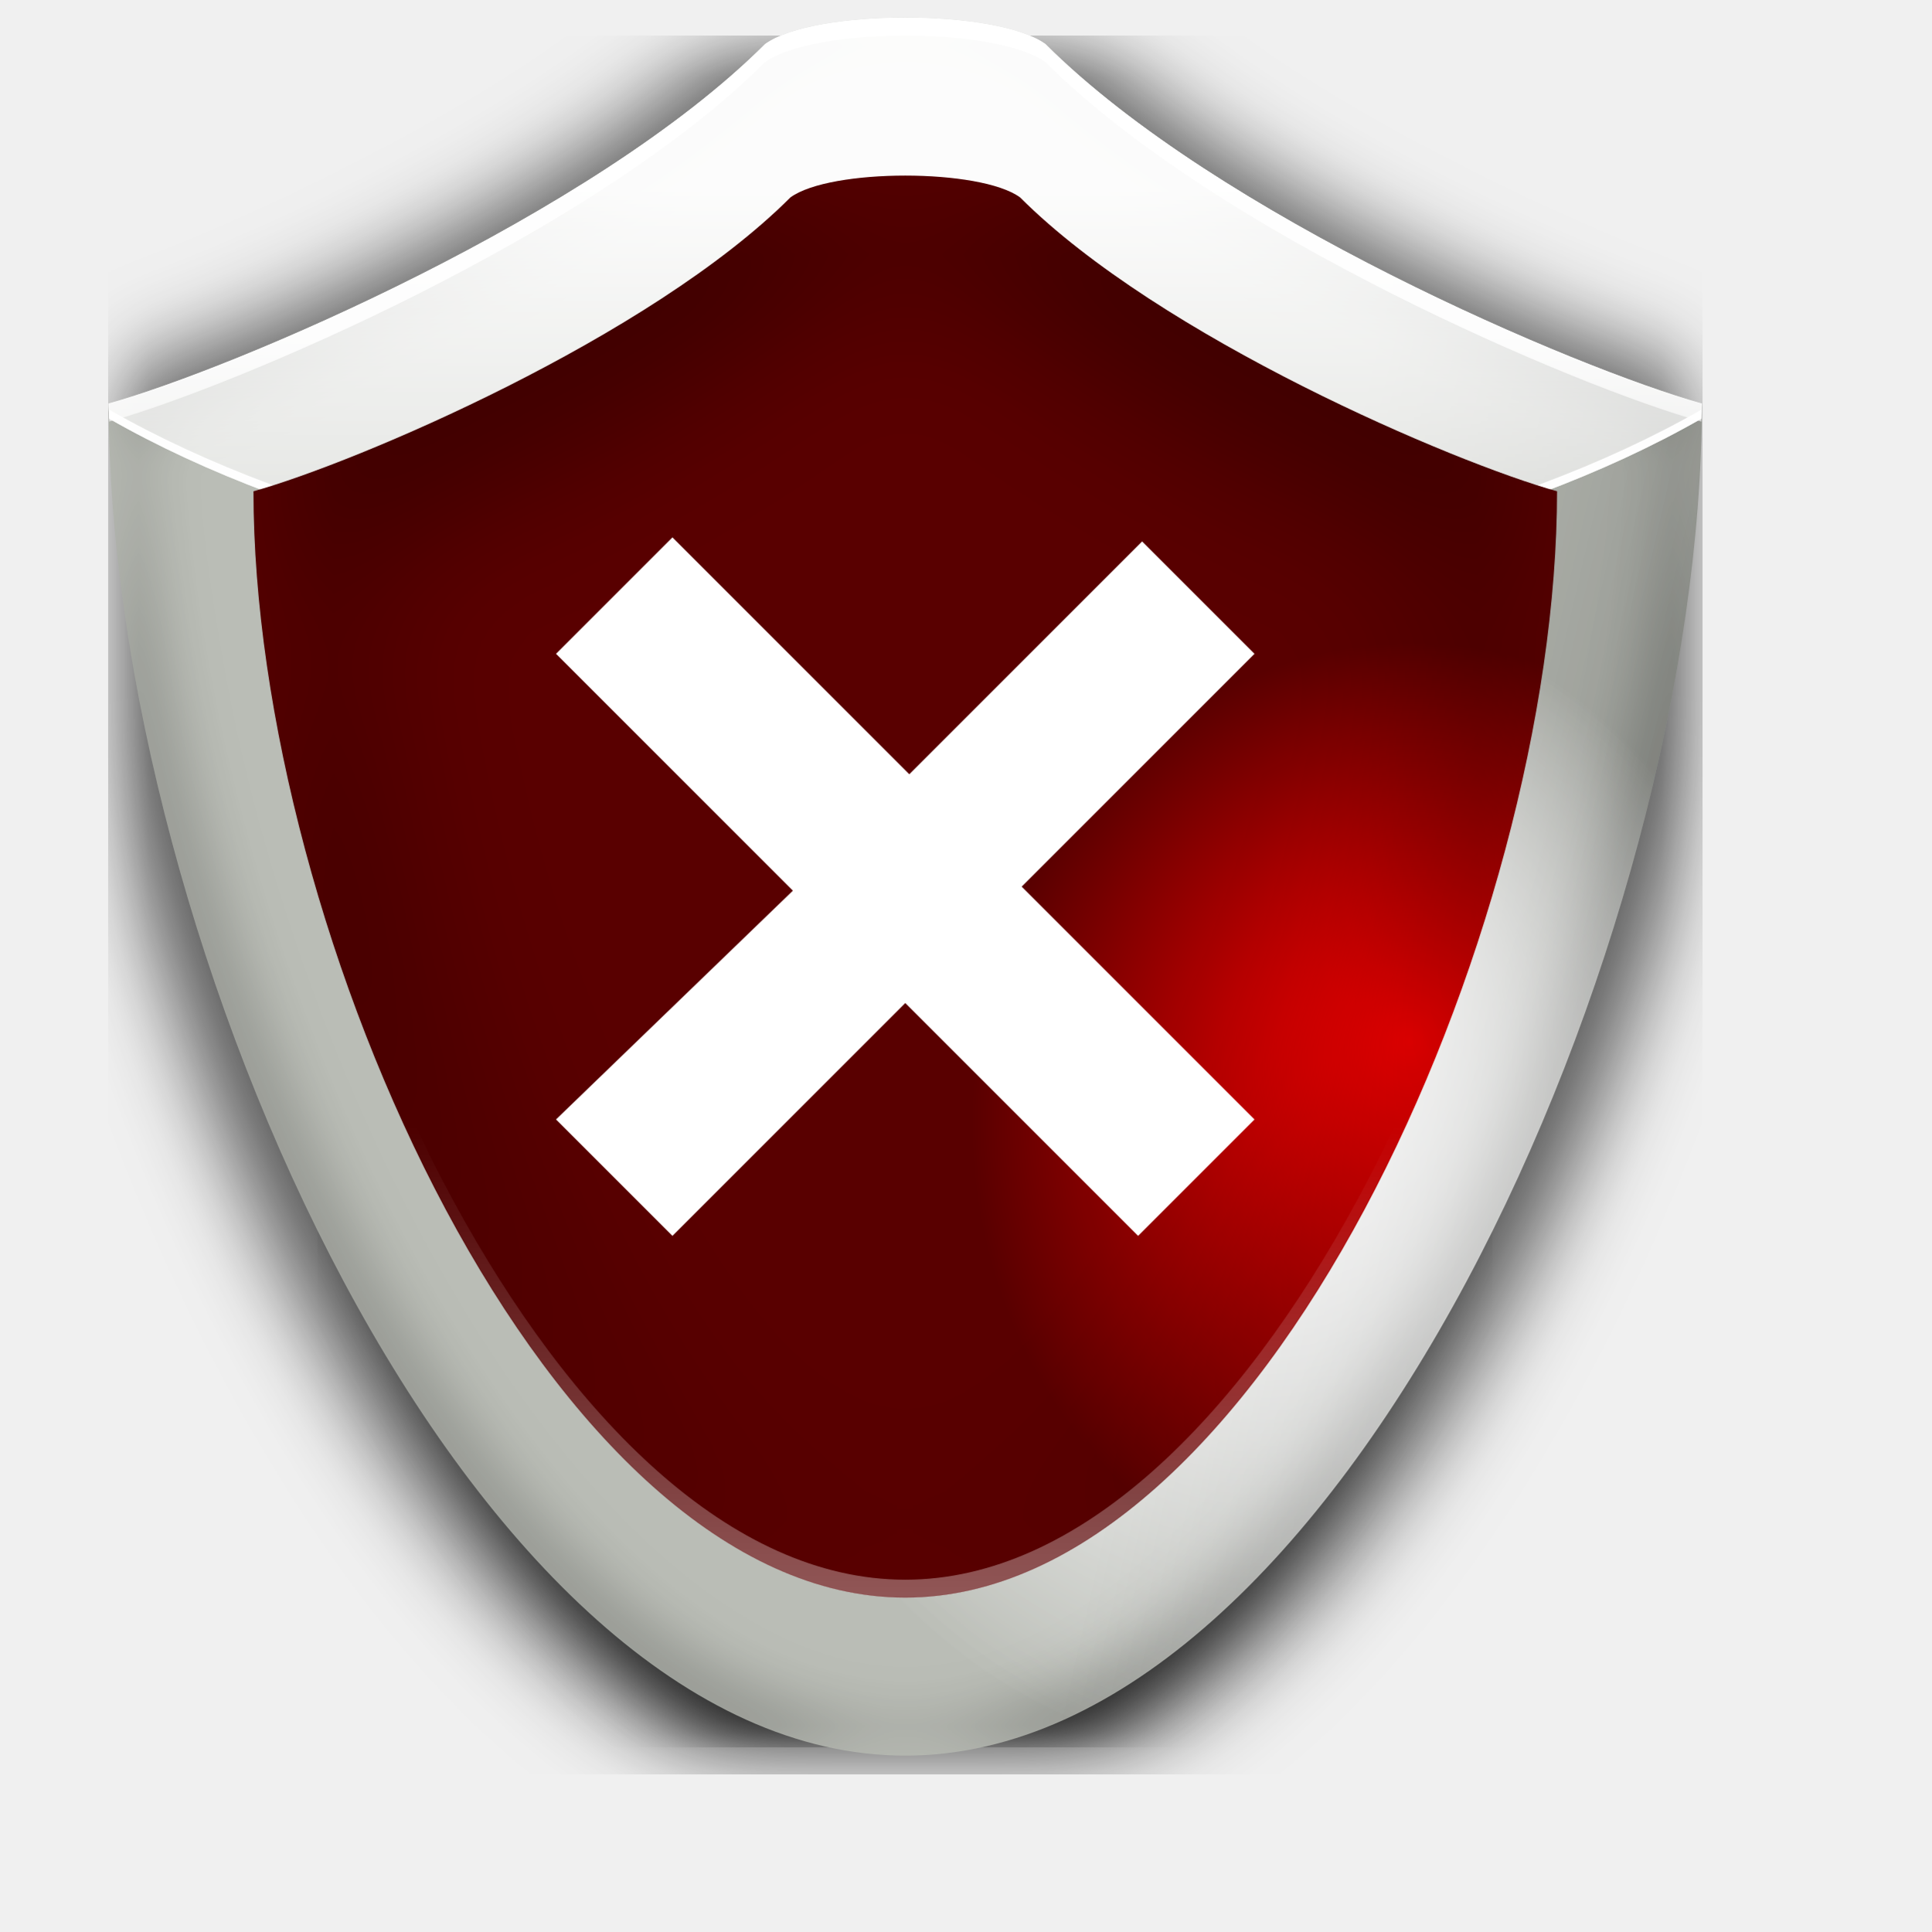
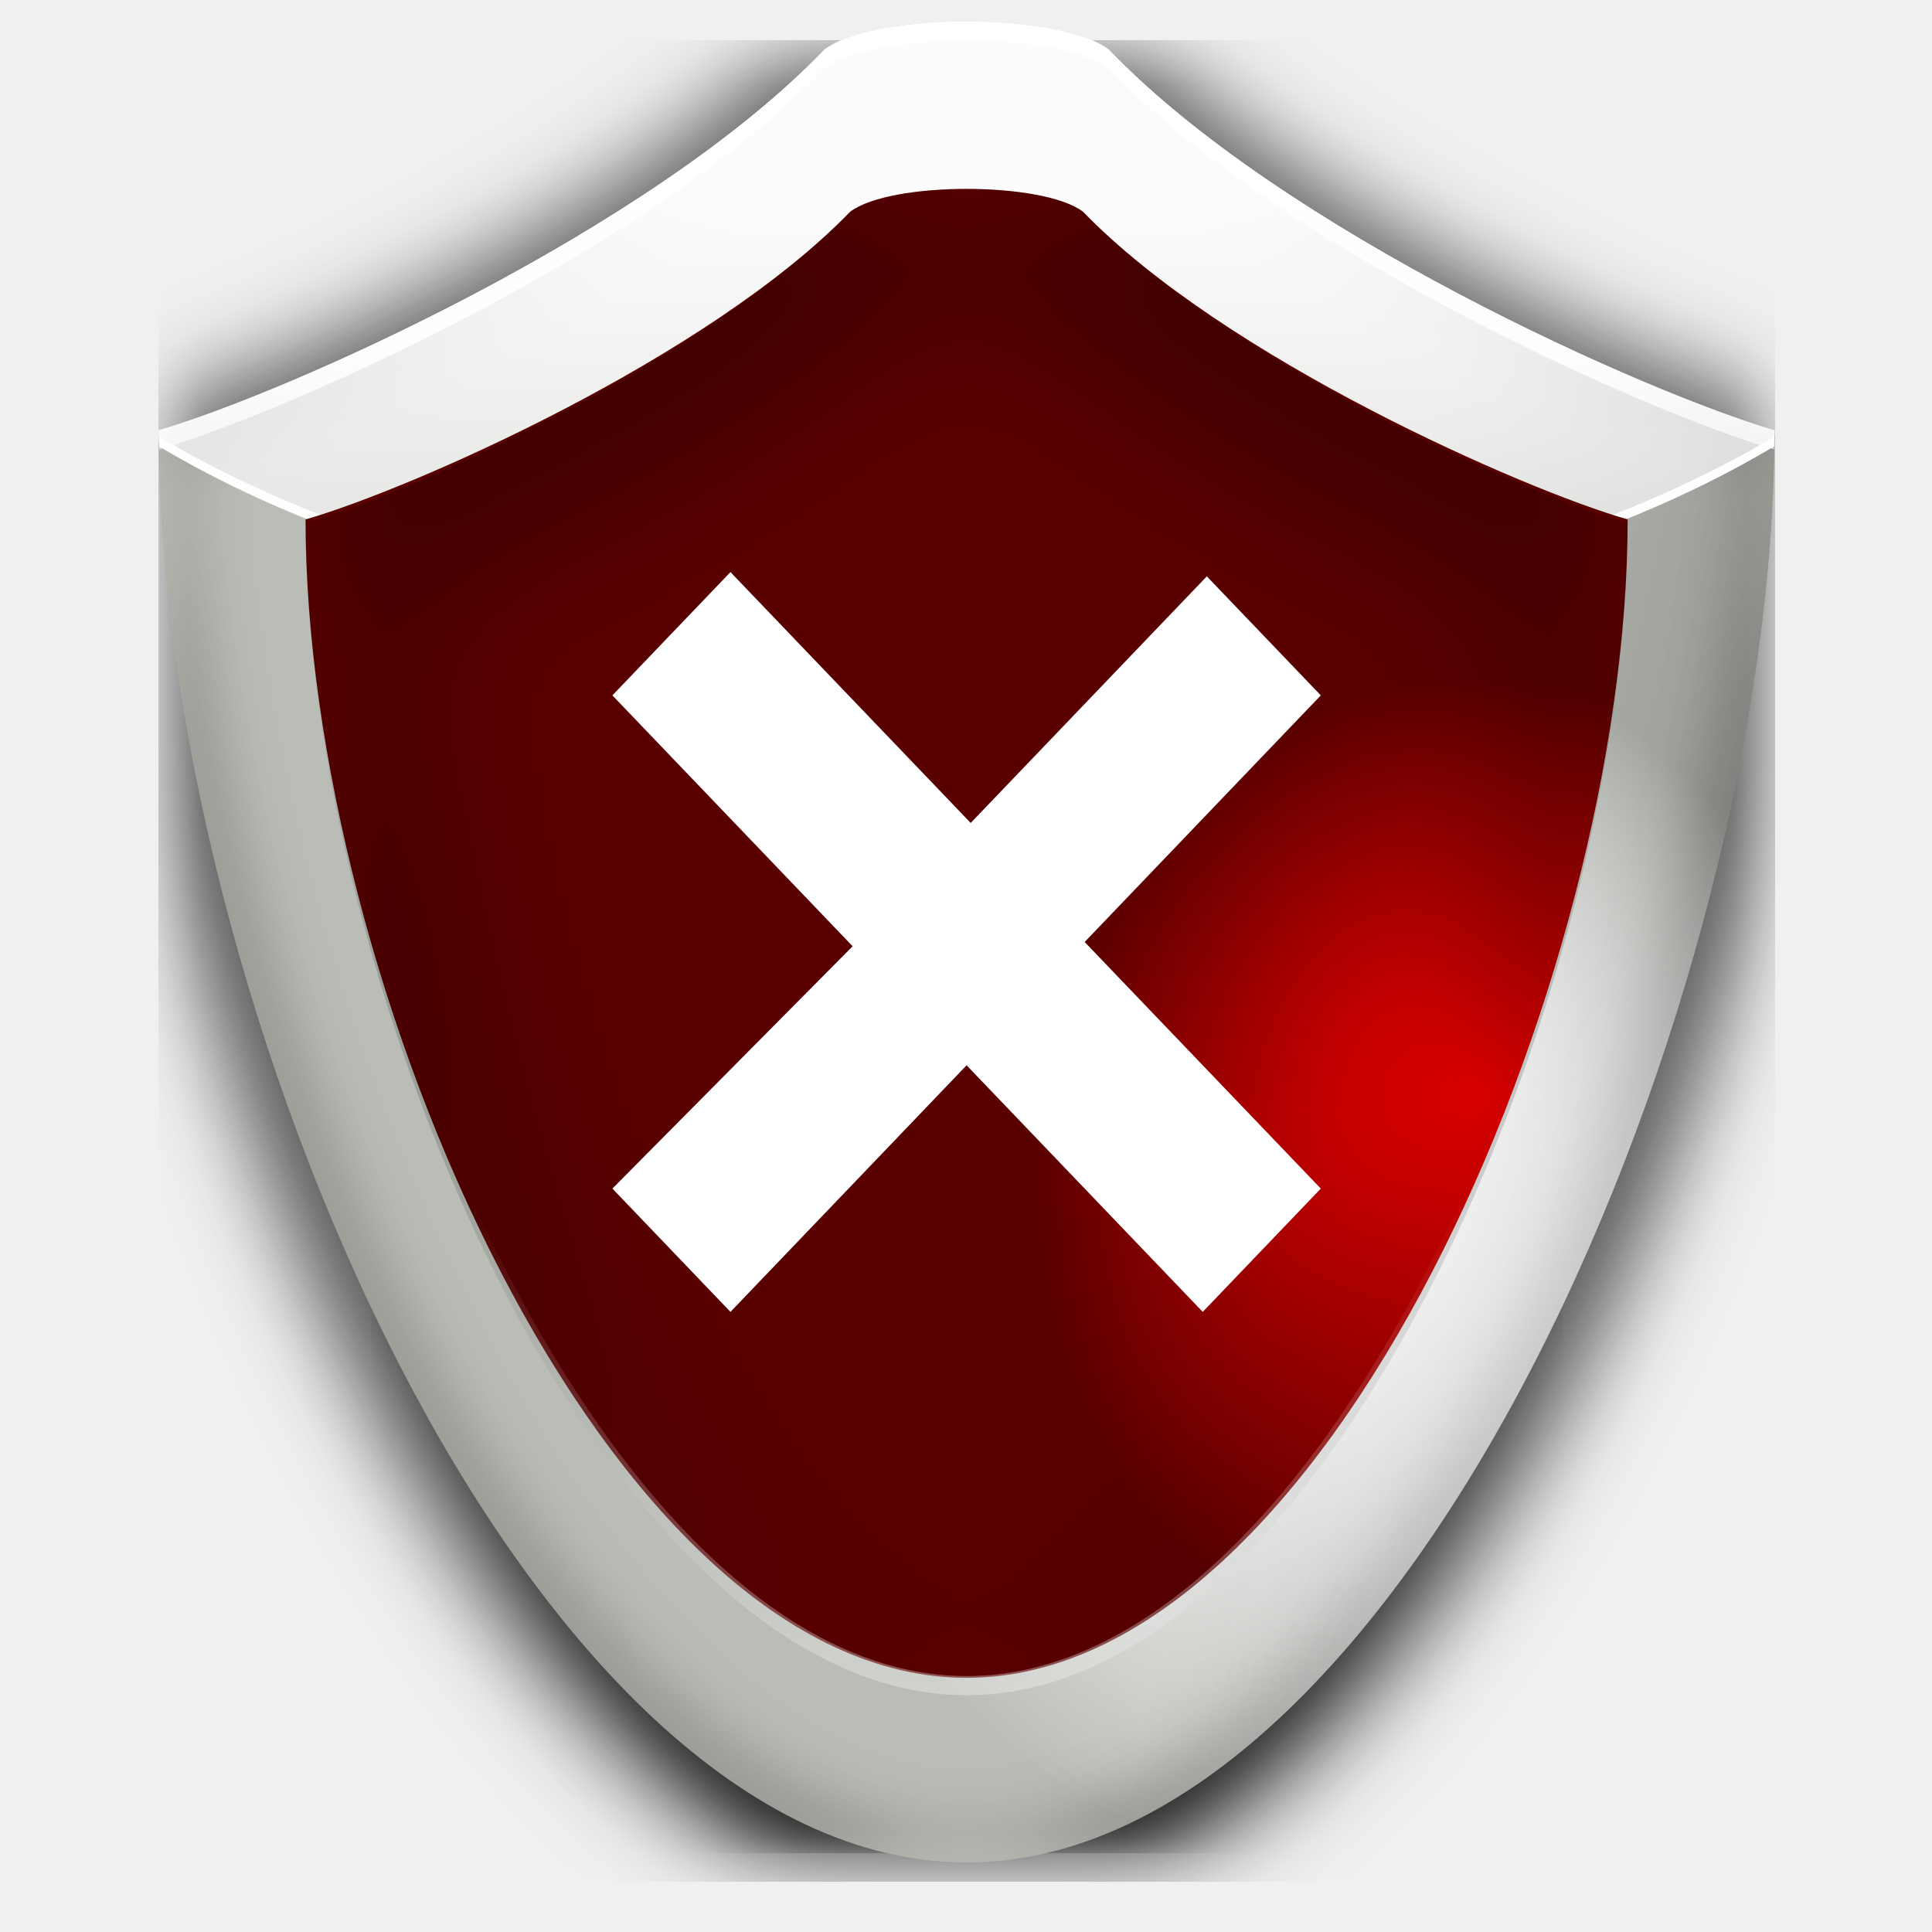
- <svg xmlns="http://www.w3.org/2000/svg" width="102.4pt" height="102.4pt" id="svg2984" version="1.1">
+ <svg xmlns="http://www.w3.org/2000/svg" xmlns:xlink="http://www.w3.org/1999/xlink" width="16" height="16" id="svg2984" version="1.1">
  <defs id="defs2986">
-     <filter id="filter0" filterUnits="objectBoundingBox" primitiveUnits="objectBoundingBox" x="-0.1" y="-0.1" width="1.2" height="1.2">
-       <feGaussianBlur result="" in="" x="0" y="0" width="1" height="1" stdDeviation="0.027, 0.025" id="feGaussianBlur2989" />
+     <filter id="filter0" filterUnits="objectBoundingBox" primitiveUnits="objectBoundingBox" x="-0.1" y="-0.1" width="1.2" height="1.2" color-interpolation-filters="sRGB">
+       <feGaussianBlur result="" x="0" y="0" width="1" height="1" stdDeviation="0.027, 0.025" id="feGaussianBlur2989" />
    </filter>
-     <filter id="filter1" filterUnits="objectBoundingBox" primitiveUnits="objectBoundingBox" x="-0.1" y="-0.1" width="1.2" height="1.2">
-       <feGaussianBlur result="" in="" x="0" y="0" width="1" height="1" stdDeviation="0.027, 0.025" id="feGaussianBlur2992" />
+     <filter id="filter1" filterUnits="objectBoundingBox" primitiveUnits="objectBoundingBox" x="-0.1" y="-0.1" width="1.2" height="1.2" color-interpolation-filters="sRGB">
+       <feGaussianBlur result="" x="0" y="0" width="1" height="1" stdDeviation="0.027, 0.025" id="feGaussianBlur2992" />
    </filter>
    <radialGradient id="gradient0" gradientTransform="scale(0.9574271,1.044466)" gradientUnits="userSpaceOnUse" cx="66.846" cy="61.275" fx="66.846" fy="61.275" r="31.054" spreadMethod="pad">
      <stop stop-color="#eeeeee" offset="0" stop-opacity="1" id="stop2995" />
      <stop stop-color="#babdb6" offset="1" stop-opacity="1" id="stop2997" />
    </radialGradient>
-     <filter id="filter2" filterUnits="objectBoundingBox" primitiveUnits="objectBoundingBox" x="-0.1" y="-0.1" width="1.2" height="1.2">
-       <feGaussianBlur result="" in="" x="0" y="0" width="1" height="1" stdDeviation="0.02, 0.018" id="feGaussianBlur3000" />
+     <filter id="filter2" filterUnits="objectBoundingBox" primitiveUnits="objectBoundingBox" x="-0.1" y="-0.1" width="1.2" height="1.2" color-interpolation-filters="sRGB">
+       <feGaussianBlur result="" x="0" y="0" width="1" height="1" stdDeviation="0.02, 0.018" id="feGaussianBlur3000" />
    </filter>
    <clipPath id="clippath0" clipPathUnits="userSpaceOnUse">
-       <path d="M36.25 1.472C26.777 10.941 6.927 19.386 0 21.312C0 51.052 19.955 96 44 96C67.992 96 88 51.052 88 21.312C81.073 19.386 61.222 10.941 51.75 1.472C49.062 -0.491 38.938 -0.49 36.25 1.472Z" id="path3003" />
+       <path d="M 36.25,1.472 C 26.777,10.941 6.927,19.386 0,21.312 0,51.052 19.955,96 44,96 67.992,96 88,51.052 88,21.312 81.073,19.386 61.222,10.941 51.75,1.472 c -2.688,-1.964 -12.812,-1.963 -15.5,0 z" id="path3003" />
    </clipPath>
    <linearGradient id="gradient1" gradientTransform="scale(0.9574271,1.044466)" gradientUnits="userSpaceOnUse" x1="104.315" y1="71.924" x2="61.979" y2="61.28" spreadMethod="pad">
      <stop stop-color="#000000" offset="0" stop-opacity="1" id="stop3006" />
      <stop stop-color="#000000" offset="1" stop-opacity="0" id="stop3008" />
    </linearGradient>
    <linearGradient id="gradient2" gradientTransform="scale(1.656695,0.6036113)" gradientUnits="userSpaceOnUse" x1="39.314" y1="15.86" x2="39.314" y2="100.301" spreadMethod="pad">
      <stop stop-color="#ffffff" offset="0" stop-opacity="1" id="stop3011" />
      <stop stop-color="#ffffff" offset="1" stop-opacity="0" id="stop3013" />
    </linearGradient>
    <linearGradient id="gradient3" gradientTransform="scale(2.861034,0.349524)" gradientUnits="userSpaceOnUse" x1="22.765" y1="27.389" x2="22.765" y2="173.216" spreadMethod="pad">
      <stop stop-color="#ffffff" offset="0" stop-opacity="1" id="stop3016" />
      <stop stop-color="#ffffff" offset="1" stop-opacity="0" id="stop3018" />
    </linearGradient>
    <radialGradient id="gradient4" gradientTransform="scale(0.9574271,1.044466)" gradientUnits="userSpaceOnUse" cx="66.846" cy="61.275" fx="66.846" fy="48.41" r="31.054" spreadMethod="pad">
      <stop stop-color="#ffffff" offset="0" stop-opacity="1" id="stop3021" />
      <stop stop-color="#ffffff" offset="1" stop-opacity="0" id="stop3023" />
    </radialGradient>
    <radialGradient id="gradient5" gradientTransform="scale(0.9574268,1.044466)" gradientUnits="userSpaceOnUse" cx="66.846" cy="50.095" fx="66.683" fy="45.773" r="25.408" spreadMethod="pad">
      <stop stop-color="#ff0000" offset="0" stop-opacity="1" id="stop3026" />
      <stop stop-color="#590000" offset="1" stop-opacity="1" id="stop3028" />
    </radialGradient>
    <linearGradient id="gradient6" gradientTransform="scale(0.9574268,1.044466)" gradientUnits="userSpaceOnUse" x1="66.846" y1="23.675" x2="66.846" y2="81.381" spreadMethod="pad">
      <stop stop-color="#000000" offset="0" stop-opacity="1" id="stop3031" />
      <stop stop-color="#000000" offset="1" stop-opacity="0" id="stop3033" />
    </linearGradient>
-     <filter id="filter3" filterUnits="objectBoundingBox" primitiveUnits="objectBoundingBox" x="-0.124" y="-0.114" width="1.248" height="1.228">
-       <feGaussianBlur result="" in="" x="0" y="0" width="1" height="1" stdDeviation="0.065, 0.059" id="feGaussianBlur3036" />
+     <filter id="filter3" filterUnits="objectBoundingBox" primitiveUnits="objectBoundingBox" x="-0.124" y="-0.114" width="1.248" height="1.228" color-interpolation-filters="sRGB">
+       <feGaussianBlur result="" x="0" y="0" width="1" height="1" stdDeviation="0.065, 0.059" id="feGaussianBlur3036" />
    </filter>
    <clipPath id="clippath1" clipPathUnits="userSpaceOnUse">
-       <path d="M29.659 1.205C21.909 8.952 5.668 15.861 0 17.437C0 41.77 16.327 78.546 36 78.546C55.63 78.546 72 41.77 72 17.437C66.332 15.861 50.091 8.952 42.341 1.205C40.142 -0.402 31.858 -0.401 29.659 1.205Z" id="path3039" />
+       <path d="M 29.659,1.205 C 21.909,8.952 5.668,15.861 0,17.437 c 0,24.333 16.327,61.109 36,61.109 19.63,0 36,-36.776 36,-61.109 C 66.332,15.861 50.091,8.952 42.341,1.205 c -2.199,-1.607 -10.483,-1.606 -12.682,0 z" id="path3039" />
    </clipPath>
    <linearGradient id="gradient7" gradientTransform="scale(1.085312,0.9213939)" gradientUnits="userSpaceOnUse" x1="61.013" y1="121.498" x2="61.013" y2="38.037" spreadMethod="pad">
      <stop stop-color="#ffffff" offset="0" stop-opacity="1" id="stop3042" />
      <stop stop-color="#ffffff" offset="1" stop-opacity="0" id="stop3044" />
    </linearGradient>
    <linearGradient id="gradient8" gradientTransform="scale(1.985945,0.5035386)" gradientUnits="userSpaceOnUse" x1="32.981" y1="35.056" x2="32.981" y2="67.593" spreadMethod="pad">
      <stop stop-color="#ffffff" offset="0" stop-opacity="1" id="stop3047" />
      <stop stop-color="#ffffff" offset="1" stop-opacity="0" id="stop3049" />
    </linearGradient>
    <radialGradient id="gradient9" gradientTransform="scale(0.9578992,1.043951)" gradientUnits="userSpaceOnUse" cx="67.312" cy="61.702" fx="66.885" fy="70.857" r="17.182" spreadMethod="pad">
      <stop stop-color="#ff3313" offset="0" stop-opacity="1" id="stop3052" />
      <stop stop-color="#ff0000" offset="1" stop-opacity="0" id="stop3054" />
    </radialGradient>
-     <filter id="filter4" filterUnits="objectBoundingBox" primitiveUnits="objectBoundingBox" x="-0.18" y="-0.165" width="1.36" height="1.33">
-       <feGaussianBlur result="" in="" x="0" y="0" width="1" height="1" stdDeviation="0.094, 0.086" id="feGaussianBlur3057" />
+     <filter id="filter4" filterUnits="objectBoundingBox" primitiveUnits="objectBoundingBox" x="-0.18" y="-0.165" width="1.36" height="1.33" color-interpolation-filters="sRGB">
+       <feGaussianBlur result="" x="0" y="0" width="1" height="1" stdDeviation="0.094, 0.086" id="feGaussianBlur3057" />
    </filter>
    <radialGradient id="gradient10" gradientUnits="userSpaceOnUse" cx="68.577" cy="68.577" fx="68.802" fy="71.947" r="18.257" spreadMethod="pad">
      <stop stop-color="#590000" offset="0" stop-opacity="1" id="stop3060" />
      <stop stop-color="#590000" offset="1" stop-opacity="0" id="stop3062" />
    </radialGradient>
-     <filter id="filter5" filterUnits="objectBoundingBox" primitiveUnits="objectBoundingBox" x="-0.1" y="-0.1" width="1.2" height="1.2">
-       <feGaussianBlur result="" in="" x="0" y="0" width="1" height="1" stdDeviation="0.027" id="feGaussianBlur3065" />
+     <filter id="filter5" filterUnits="objectBoundingBox" primitiveUnits="objectBoundingBox" x="-0.1" y="-0.1" width="1.2" height="1.2" color-interpolation-filters="sRGB">
+       <feGaussianBlur result="" x="0" y="0" width="1" height="1" stdDeviation="0.027" id="feGaussianBlur3065" />
    </filter>
+     <radialGradient xlink:href="#gradient0" id="radialGradient3848" gradientUnits="userSpaceOnUse" gradientTransform="scale(0.9574271,1.044466)" spreadMethod="pad" cx="66.846" cy="61.275" fx="66.846" fy="61.275" r="31.054" />
+     <linearGradient xlink:href="#gradient1" id="linearGradient3850" gradientUnits="userSpaceOnUse" gradientTransform="scale(0.9574271,1.044466)" spreadMethod="pad" x1="104.315" y1="71.924" x2="61.979" y2="61.28" />
+     <linearGradient xlink:href="#gradient2" id="linearGradient3852" gradientUnits="userSpaceOnUse" gradientTransform="scale(1.656695,0.6036113)" spreadMethod="pad" x1="39.314" y1="15.86" x2="39.314" y2="100.301" />
+     <linearGradient xlink:href="#gradient3" id="linearGradient3854" gradientUnits="userSpaceOnUse" gradientTransform="scale(2.861034,0.349524)" spreadMethod="pad" x1="22.765" y1="27.389" x2="22.765" y2="173.216" />
+     <radialGradient xlink:href="#gradient4" id="radialGradient3856" gradientUnits="userSpaceOnUse" gradientTransform="scale(0.9574271,1.044466)" spreadMethod="pad" cx="66.846" cy="61.275" fx="66.846" fy="48.41" r="31.054" />
+     <radialGradient xlink:href="#gradient5" id="radialGradient3858" gradientUnits="userSpaceOnUse" gradientTransform="scale(0.9574268,1.044466)" spreadMethod="pad" cx="66.846" cy="50.095" fx="66.683" fy="45.773" r="25.408" />
+     <linearGradient xlink:href="#gradient6" id="linearGradient3860" gradientUnits="userSpaceOnUse" gradientTransform="scale(0.9574268,1.044466)" spreadMethod="pad" x1="66.846" y1="23.675" x2="66.846" y2="81.381" />
+     <linearGradient xlink:href="#gradient7" id="linearGradient3862" gradientUnits="userSpaceOnUse" gradientTransform="scale(1.085312,0.9213939)" spreadMethod="pad" x1="61.013" y1="121.498" x2="61.013" y2="38.037" />
+     <linearGradient xlink:href="#gradient8" id="linearGradient3864" gradientUnits="userSpaceOnUse" gradientTransform="scale(1.985945,0.5035386)" spreadMethod="pad" x1="32.981" y1="35.056" x2="32.981" y2="67.593" />
+     <radialGradient xlink:href="#gradient9" id="radialGradient3866" gradientUnits="userSpaceOnUse" gradientTransform="scale(0.9578992,1.043951)" spreadMethod="pad" cx="67.312" cy="61.702" fx="66.885" fy="70.857" r="17.182" />
+     <radialGradient xlink:href="#gradient10" id="radialGradient3868" gradientUnits="userSpaceOnUse" spreadMethod="pad" cx="68.577" cy="68.577" fx="68.802" fy="71.947" r="18.257" />
+     <linearGradient xlink:href="#gradient8" id="linearGradient3875" gradientUnits="userSpaceOnUse" gradientTransform="matrix(2.54201,0,0,0.6445294,7.68,1.242355)" spreadMethod="pad" x1="32.981" y1="35.056" x2="32.981" y2="67.593" />
+     <linearGradient xlink:href="#gradient7" id="linearGradient3878" gradientUnits="userSpaceOnUse" gradientTransform="matrix(1.3892,0,0,1.179384,17.92,34.72152)" spreadMethod="pad" x1="61.013" y1="121.498" x2="61.013" y2="38.037" />
+     <radialGradient xlink:href="#gradient5" id="radialGradient3882" gradientUnits="userSpaceOnUse" gradientTransform="matrix(1.225506,0,0,1.321617,17.92,12.4133)" spreadMethod="pad" cx="66.846" cy="50.095" fx="66.683" fy="45.773" r="25.408" />
+     <radialGradient xlink:href="#gradient4" id="radialGradient3885" gradientUnits="userSpaceOnUse" gradientTransform="matrix(1.225507,0,0,1.336916,7.68,1.242355)" spreadMethod="pad" cx="66.846" cy="61.275" fx="66.846" fy="48.41" r="31.054" />
+     <linearGradient xlink:href="#gradient3" id="linearGradient3888" gradientUnits="userSpaceOnUse" gradientTransform="matrix(3.662123,0,0,0.4473908,7.68,28.52146)" spreadMethod="pad" x1="22.765" y1="27.389" x2="22.765" y2="173.216" />
+     <linearGradient xlink:href="#gradient2" id="linearGradient3891" gradientUnits="userSpaceOnUse" gradientTransform="matrix(2.12057,0,0,0.7726224,7.68,1.242355)" spreadMethod="pad" x1="39.314" y1="15.86" x2="39.314" y2="100.301" />
+     <linearGradient xlink:href="#gradient1" id="linearGradient3894" gradientUnits="userSpaceOnUse" gradientTransform="matrix(1.225507,0,0,1.336916,7.68,1.242355)" spreadMethod="pad" x1="104.315" y1="71.924" x2="61.979" y2="61.28" />
+     <radialGradient xlink:href="#gradient0" id="radialGradient3898" gradientUnits="userSpaceOnUse" gradientTransform="matrix(1.225507,0,0,1.336916,7.68,1.242355)" spreadMethod="pad" cx="66.846" cy="61.275" fx="66.846" fy="61.275" r="31.054" />
+     <radialGradient xlink:href="#gradient0" id="radialGradient3920" gradientUnits="userSpaceOnUse" gradientTransform="matrix(1.225507,0,0,1.336916,7.68,1.242355)" spreadMethod="pad" cx="66.846" cy="61.275" fx="66.846" fy="61.275" r="31.054" />
+     <linearGradient xlink:href="#gradient1" id="linearGradient3922" gradientUnits="userSpaceOnUse" gradientTransform="matrix(1.225507,0,0,1.336916,7.68,1.242355)" spreadMethod="pad" x1="104.315" y1="71.924" x2="61.979" y2="61.28" />
+     <linearGradient xlink:href="#gradient2" id="linearGradient3924" gradientUnits="userSpaceOnUse" gradientTransform="matrix(2.12057,0,0,0.7726224,7.68,1.242355)" spreadMethod="pad" x1="39.314" y1="15.86" x2="39.314" y2="100.301" />
+     <linearGradient xlink:href="#gradient3" id="linearGradient3926" gradientUnits="userSpaceOnUse" gradientTransform="matrix(3.662123,0,0,0.4473908,7.68,28.52146)" spreadMethod="pad" x1="22.765" y1="27.389" x2="22.765" y2="173.216" />
+     <radialGradient xlink:href="#gradient4" id="radialGradient3928" gradientUnits="userSpaceOnUse" gradientTransform="matrix(1.225507,0,0,1.336916,7.68,1.242355)" spreadMethod="pad" cx="66.846" cy="61.275" fx="66.846" fy="48.41" r="31.054" />
+     <radialGradient xlink:href="#gradient5" id="radialGradient3930" gradientUnits="userSpaceOnUse" gradientTransform="matrix(1.225506,0,0,1.321617,17.92,12.4133)" spreadMethod="pad" cx="66.846" cy="50.095" fx="66.683" fy="45.773" r="25.408" />
+     <linearGradient xlink:href="#gradient6" id="linearGradient3932" gradientUnits="userSpaceOnUse" gradientTransform="scale(0.9574268,1.044466)" spreadMethod="pad" x1="66.846" y1="23.675" x2="66.846" y2="81.381" />
+     <linearGradient xlink:href="#gradient7" id="linearGradient3934" gradientUnits="userSpaceOnUse" gradientTransform="matrix(1.3892,0,0,1.179384,17.92,34.72152)" spreadMethod="pad" x1="61.013" y1="121.498" x2="61.013" y2="38.037" />
+     <linearGradient xlink:href="#gradient8" id="linearGradient3936" gradientUnits="userSpaceOnUse" gradientTransform="matrix(2.54201,0,0,0.6445294,7.68,1.242355)" spreadMethod="pad" x1="32.981" y1="35.056" x2="32.981" y2="67.593" />
+     <radialGradient xlink:href="#gradient9" id="radialGradient3938" gradientUnits="userSpaceOnUse" gradientTransform="scale(0.9578992,1.043951)" spreadMethod="pad" cx="67.312" cy="61.702" fx="66.885" fy="70.857" r="17.182" />
+     <radialGradient xlink:href="#gradient10" id="radialGradient3940" gradientUnits="userSpaceOnUse" spreadMethod="pad" cx="68.577" cy="68.577" fx="68.802" fy="71.947" r="18.257" />
  </defs>
-   <g id="layer1" transform="matrix(1.28,0,0,1.28,-17.92,-19.23765)">
-     <path id="path3557" transform="matrix(0.737045,0,0,0.692708,31.57,45)" d="M 36.25,1.472 C 26.777,10.941 6.927,19.386 0,21.312 0,51.052 19.955,96 44,96 67.992,96 88,51.052 88,21.312 81.073,19.386 61.222,10.941 51.75,1.472 c -2.688,-1.964 -12.812,-1.963 -15.5,0 z" style="opacity:0.644;fill:#000000;fill-rule:evenodd;stroke:#000000;stroke-width:5.598;stroke-linecap:round;stroke-linejoin:round;filter:url(#filter0)" />
-     <path id="path3170" transform="translate(20,17)" d="M 36.25,1.472 C 26.777,10.941 6.927,19.386 0,21.312 0,51.052 19.955,96 44,96 67.992,96 88,51.052 88,21.312 81.073,19.386 61.222,10.941 51.75,1.472 c -2.688,-1.964 -12.812,-1.963 -15.5,0 z" style="opacity:0.644;fill:#000000;fill-rule:evenodd;stroke:#000000;stroke-width:4;stroke-linecap:round;stroke-linejoin:round;filter:url(#filter1)" />
-     <path id="path2160" transform="translate(20,16)" d="M 36.25,1.472 C 26.777,10.941 6.927,19.386 0,21.312 0,51.052 19.955,96 44,96 67.992,96 88,51.052 88,21.312 81.073,19.386 61.222,10.941 51.75,1.472 c -2.688,-1.964 -12.812,-1.963 -15.5,0 z" style="fill:url(#gradient0);fill-rule:evenodd" />
-     <path id="path3525" transform="translate(20,16)" stroke-miterlimit="4" clip-path="url(#clippath0)" d="M 36.25,1.472 C 26.777,10.941 6.927,19.386 0,21.312 0,51.052 19.955,96 44,96 67.992,96 88,51.052 88,21.312 81.073,19.386 61.222,10.941 51.75,1.472 c -2.688,-1.964 -12.812,-1.963 -15.5,0 z" style="opacity:0.356;fill:none;stroke:#000000;stroke-width:2;stroke-linecap:butt;stroke-linejoin:miter;stroke-miterlimit:4;filter:url(#filter2)" />
-     <path id="path3192" transform="translate(20,16)" d="M 36.25,1.472 C 26.777,10.941 6.927,19.386 0,21.312 0,51.052 19.955,96 44,96 67.992,96 88,51.052 88,21.312 81.073,19.386 61.222,10.941 51.75,1.472 c -2.688,-1.964 -12.812,-1.963 -15.5,0 z" style="opacity:0.361;fill:url(#gradient1);fill-rule:evenodd" />
-     <path id="path3157" transform="translate(20,16)" d="M 44,3.28195e-8 C 40.797,1.46033e-4 37.594,0.487 36.25,1.469 26.777,10.937 6.927,19.387 0,21.312 0,21.588 0.028,21.878 0.031,22.156 10.639,28.223 26.404,32.062 44,32.062 c 17.596,0 33.361,-3.84 43.969,-9.906 C 87.972,21.878 88,21.588 88,21.312 81.073,19.387 61.222,10.937 51.75,1.469 50.406,0.487 47.203,-1.45967e-4 44,3.28195e-8 z" style="opacity:0.955;fill:url(#gradient2);fill-rule:evenodd" />
-     <path id="path3490" transform="translate(20,37.3118)" d="M 0,6.88981e-4 C 0,0.277 0.028,0.566 0.031,0.844 10.639,6.911 26.404,10.751 44,10.751 61.596,10.751 77.361,6.911 87.969,0.844 87.972,0.566 88,0.277 88,6.88981e-4 c -0.009,-0.002 -0.023,0.002 -0.031,0 C 87.963,0.116 87.97,0.231 87.969,0.344 77.361,6.411 61.596,10.251 44,10.251 26.404,10.251 10.639,6.411 0.031,0.344 0.03,0.231 0.037,0.116 0.031,6.88981e-4 0.023,0.003 0.009,-0.002 0,6.88981e-4 z" style="opacity:0.955;fill:url(#gradient3);fill-rule:evenodd" />
-     <path id="path3547" transform="translate(20,16)" d="M 36.25,1.472 C 26.777,10.941 6.927,19.386 0,21.312 0,51.052 19.955,96 44,96 67.992,96 88,51.052 88,21.312 81.073,19.386 61.222,10.941 51.75,1.472 c -2.688,-1.964 -12.812,-1.963 -15.5,0 z" style="fill:url(#gradient4);fill-rule:evenodd" />
-     <path id="path3145" transform="translate(28,24.7273)" d="M 29.659,1.205 C 21.909,8.952 5.668,15.861 0,17.437 c 0,24.333 16.327,61.109 36,61.109 19.63,0 36,-36.776 36,-61.109 C 66.332,15.861 50.091,8.952 42.341,1.205 c -2.199,-1.607 -10.483,-1.606 -12.682,0 z" style="fill:url(#gradient5);fill-rule:evenodd" />
-     <path id="path3202" transform="translate(28,24.7273)" stroke-miterlimit="4" clip-path="url(#clippath1)" d="M 29.659,1.205 C 21.909,8.952 5.668,15.861 0,17.437 c 0,24.333 16.327,61.109 36,61.109 19.63,0 36,-36.776 36,-61.109 C 66.332,15.861 50.091,8.952 42.341,1.205 c -2.199,-1.607 -10.483,-1.606 -12.682,0 z" style="opacity:0.52;fill:none;stroke:url(#gradient6);stroke-width:6;stroke-linecap:butt;stroke-linejoin:miter;stroke-miterlimit:4;filter:url(#filter3)" />
-     <path id="path3306" transform="translate(28,42.1556)" d="M 0,6.21327e-4 C 0,24.334 16.327,61.126 36,61.126 c 19.63,0 36,-36.792 36,-61.125 -0.008,-0.002 -0.023,0.002 -0.031,0 C 71.324,24.315 55.232,60.126 36,60.126 16.725,60.126 0.674,24.315 0.031,6.21327e-4 0.023,0.003 0.008,-0.002 0,6.21327e-4 z" style="fill:url(#gradient7);fill-rule:evenodd" />
-     <path id="path3323" transform="translate(20,16)" d="M 44,3.28195e-8 C 40.797,1.46033e-4 37.594,0.487 36.25,1.469 26.777,10.937 6.927,19.387 0,21.312 c 0,0.327 0.026,0.669 0.031,1 C 6.982,20.373 26.789,11.925 36.25,2.469 c 2.688,-1.963 12.812,-1.964 15.5,0 C 61.211,11.925 81.018,20.373 87.969,22.312 87.974,21.982 88,21.639 88,21.312 81.073,19.387 61.222,10.937 51.75,1.469 50.406,0.487 47.203,-1.45967e-4 44,3.28195e-8 z" style="opacity:0.886;fill:url(#gradient8);fill-rule:evenodd" />
-     <path id="path3340" transform="translate(39.9305,37.7424)" d="M 19.83,0.805 C 14.648,5.985 3.789,10.605 0,11.658 0,27.927 10.916,52.515 24.07,52.515 37.194,52.515 48.139,27.927 48.139,11.658 44.35,10.605 33.491,5.985 28.309,0.805 c -1.47,-1.074 -7.009,-1.074 -8.479,0 z" style="fill:url(#gradient9);fill-rule:evenodd;filter:url(#filter4)" />
-     <path id="path2276" transform="translate(37.9801,112.834)" d="M 0,2.795 0,0 z" style="fill:#ffffff;fill-opacity:0.757" />
-     <path id="path3623" transform="matrix(0.904847,0,0,0.904847,44.71,44.71)" d="M 0,7.106 14.459,21.565 0,35.531 7.106,42.637 21.319,28.425 35.531,42.637 42.637,35.531 28.425,21.319 42.637,7.106 35.777,0.246 21.565,14.459 7.106,0 z" style="fill:none;stroke:url(#gradient10);stroke-width:4.421;stroke-linecap:round;stroke-linejoin:round;filter:url(#filter5)" />
-     <path id="rect3232" transform="translate(44.71,44.71)" d="M 0,6.43 13.083,19.513 0,32.15 6.43,38.58 19.29,25.72 32.15,38.58 38.58,32.15 25.72,19.29 38.58,6.43 32.373,0.223 19.513,13.083 6.43,0 z" style="fill:#ffffff;fill-rule:evenodd" />
+   <g id="g3902" transform="matrix(0.1188022,0,0,0.1240687,0.4016326,0.02411009)">
+     <path id="path3557" transform="matrix(0.9434176,0,0,0.8866662,22.4896,38.36236)" d="M 36.25,1.472 C 26.777,10.941 6.927,19.386 0,21.312 0,51.052 19.955,96 44,96 67.992,96 88,51.052 88,21.312 81.073,19.386 61.222,10.941 51.75,1.472 c -2.688,-1.964 -12.812,-1.963 -15.5,0 z" style="opacity:0.644;fill:#000000;fill-rule:evenodd;stroke:#000000;stroke-width:5.598;stroke-linecap:round;stroke-linejoin:round;filter:url(#filter0)" />
+     <path id="path3170" transform="matrix(1.28,0,0,1.28,7.68,2.522355)" d="M 36.25,1.472 C 26.777,10.941 6.927,19.386 0,21.312 0,51.052 19.955,96 44,96 67.992,96 88,51.052 88,21.312 81.073,19.386 61.222,10.941 51.75,1.472 c -2.688,-1.964 -12.812,-1.963 -15.5,0 z" style="opacity:0.644;fill:#000000;fill-rule:evenodd;stroke:#000000;stroke-width:4;stroke-linecap:round;stroke-linejoin:round;filter:url(#filter1)" />
+     <path id="path2160" d="m 54.08,3.127 c -12.125,12.119 -37.533,22.93 -46.4,25.394 0,38.067 25.542,95.601 56.32,95.601 30.709,0 56.32,-57.534 56.32,-95.601 -8.867,-2.465 -34.275,-13.275 -46.4,-25.394 -3.44,-2.514 -16.4,-2.512 -19.84,0 z" style="fill:url(#radialGradient3920);fill-rule:evenodd" />
+     <path id="path3525" transform="matrix(1.28,0,0,1.28,7.68,1.242355)" stroke-miterlimit="4" clip-path="url(#clippath0)" d="M 36.25,1.472 C 26.777,10.941 6.927,19.386 0,21.312 0,51.052 19.955,96 44,96 67.992,96 88,51.052 88,21.312 81.073,19.386 61.222,10.941 51.75,1.472 c -2.688,-1.964 -12.812,-1.963 -15.5,0 z" style="opacity:0.356;fill:none;stroke:#000000;stroke-width:2;stroke-linecap:butt;stroke-linejoin:miter;stroke-miterlimit:4;filter:url(#filter2)" />
+     <path id="path3192" d="m 54.08,3.127 c -12.125,12.119 -37.533,22.93 -46.4,25.394 0,38.067 25.542,95.601 56.32,95.601 30.709,0 56.32,-57.534 56.32,-95.601 -8.867,-2.465 -34.275,-13.275 -46.4,-25.394 -3.44,-2.514 -16.4,-2.512 -19.84,0 z" style="opacity:0.361;fill:url(#linearGradient3922);fill-rule:evenodd" />
+     <path id="path3157" d="m 64,1.242 c -4.1,1.869e-4 -8.2,0.624 -9.92,1.88 -12.125,12.12 -37.533,22.935 -46.4,25.4 0,0.353 0.036,0.724 0.04,1.08 13.578,7.765 33.757,12.68 56.28,12.68 22.523,0 42.702,-4.915 56.28,-12.68 0.004,-0.356 0.04,-0.727 0.04,-1.08 -8.867,-2.465 -34.275,-13.28 -46.4,-25.4 -1.72,-1.257 -5.82,-1.88 -9.92,-1.88 z" style="opacity:0.955;fill:url(#linearGradient3924);fill-rule:evenodd" />
+     <path id="path3490" d="m 7.68,28.522 c 0,0.353 0.036,0.724 0.04,1.08 13.578,7.765 33.757,12.68 56.28,12.68 22.523,0 42.702,-4.915 56.28,-12.68 0.004,-0.356 0.04,-0.727 0.04,-1.08 -0.011,-0.003 -0.029,0.003 -0.04,0 -0.008,0.148 0.002,0.295 0,0.44 C 106.702,36.727 86.523,41.642 64,41.642 c -22.523,0 -42.702,-4.915 -56.28,-12.68 -0.002,-0.145 0.008,-0.292 0,-0.44 -0.011,0.003 -0.029,-0.003 -0.04,0 z" style="opacity:0.955;fill:url(#linearGradient3926);fill-rule:evenodd" />
+     <path id="path3547" d="m 54.08,3.127 c -12.125,12.119 -37.533,22.93 -46.4,25.394 0,38.067 25.542,95.601 56.32,95.601 30.709,0 56.32,-57.534 56.32,-95.601 -8.867,-2.465 -34.275,-13.275 -46.4,-25.394 -3.44,-2.514 -16.4,-2.512 -19.84,0 z" style="fill:url(#radialGradient3928);fill-rule:evenodd" />
+     <path id="path3145" d="M 55.884,13.938 C 45.963,23.74 25.175,32.484 17.92,34.477 c 0,30.79 20.898,77.324 46.08,77.324 25.126,0 46.08,-46.534 46.08,-77.324 -7.255,-1.993 -28.043,-10.737 -37.964,-20.539 -2.815,-2.033 -13.418,-2.032 -16.233,0 z" style="fill:url(#radialGradient3930);fill-rule:evenodd" />
+     <path id="path3202" transform="matrix(1.28,0,0,1.28,17.92,12.4133)" stroke-miterlimit="4" clip-path="url(#clippath1)" d="M 29.659,1.205 C 21.909,8.952 5.668,15.861 0,17.437 c 0,24.333 16.327,61.109 36,61.109 19.63,0 36,-36.776 36,-61.109 C 66.332,15.861 50.091,8.952 42.341,1.205 c -2.199,-1.607 -10.483,-1.606 -12.682,0 z" style="opacity:0.52;fill:none;stroke:url(#linearGradient3932);stroke-width:6;stroke-linecap:butt;stroke-linejoin:miter;stroke-miterlimit:4;filter:url(#filter3)" />
+     <path id="path3306" d="m 17.92,34.722 c 0,31.146 20.898,78.24 46.08,78.24 25.126,0 46.08,-47.094 46.08,-78.24 -0.01,-0.003 -0.03,0.003 -0.04,0 C 109.215,65.844 88.617,111.682 64,111.682 c -24.672,0 -45.217,-45.838 -46.04,-76.96 -0.01,0.003 -0.03,-0.003 -0.04,0 z" style="fill:url(#linearGradient3934);fill-rule:evenodd" />
+     <path id="path3323" d="m 64,1.242 c -4.1,1.869e-4 -8.2,0.624 -9.92,1.88 -12.125,12.12 -37.533,22.935 -46.4,25.4 0,0.418 0.034,0.857 0.04,1.28 8.897,-2.482 34.25,-13.295 46.36,-25.4 3.44,-2.512 16.4,-2.514 19.84,0 12.11,12.105 37.463,22.918 46.36,25.4 0.006,-0.423 0.04,-0.862 0.04,-1.28 -8.867,-2.465 -34.275,-13.28 -46.4,-25.4 -1.72,-1.257 -5.82,-1.88 -9.92,-1.88 z" style="opacity:0.886;fill:url(#linearGradient3936);fill-rule:evenodd" />
+     <path id="path3340" transform="matrix(1.28,0,0,1.28,33.19104,29.07263)" d="M 19.83,0.805 C 14.648,5.985 3.789,10.605 0,11.658 0,27.927 10.916,52.515 24.07,52.515 37.194,52.515 48.139,27.927 48.139,11.658 44.35,10.605 33.491,5.985 28.309,0.805 c -1.47,-1.074 -7.009,-1.074 -8.479,0 z" style="fill:url(#radialGradient3938);fill-rule:evenodd;filter:url(#filter4)" />
+     <path id="path2276" d="m 30.695,128.767 0,-3.577 z" style="fill:#ffffff;fill-opacity:0.757" />
+     <path id="path3623" transform="matrix(1.158204,0,0,1.158204,39.3088,37.99115)" d="M 0,7.106 14.459,21.565 0,35.531 7.106,42.637 21.319,28.425 35.531,42.637 42.637,35.531 28.425,21.319 42.637,7.106 35.777,0.246 21.565,14.459 7.106,0 z" style="fill:none;stroke:url(#radialGradient3940);stroke-width:4.421;stroke-linecap:round;stroke-linejoin:round;filter:url(#filter5)" />
+     <path id="rect3232" d="M 39.309,46.222 56.055,62.968 39.309,79.143 47.539,87.374 64,70.913 l 16.461,16.461 8.23,-8.23 -16.461,-16.461 16.461,-16.461 -7.945,-7.945 -16.461,16.461 -16.746,-16.746 z" style="fill:#ffffff;fill-rule:evenodd" />
  </g>
</svg>
